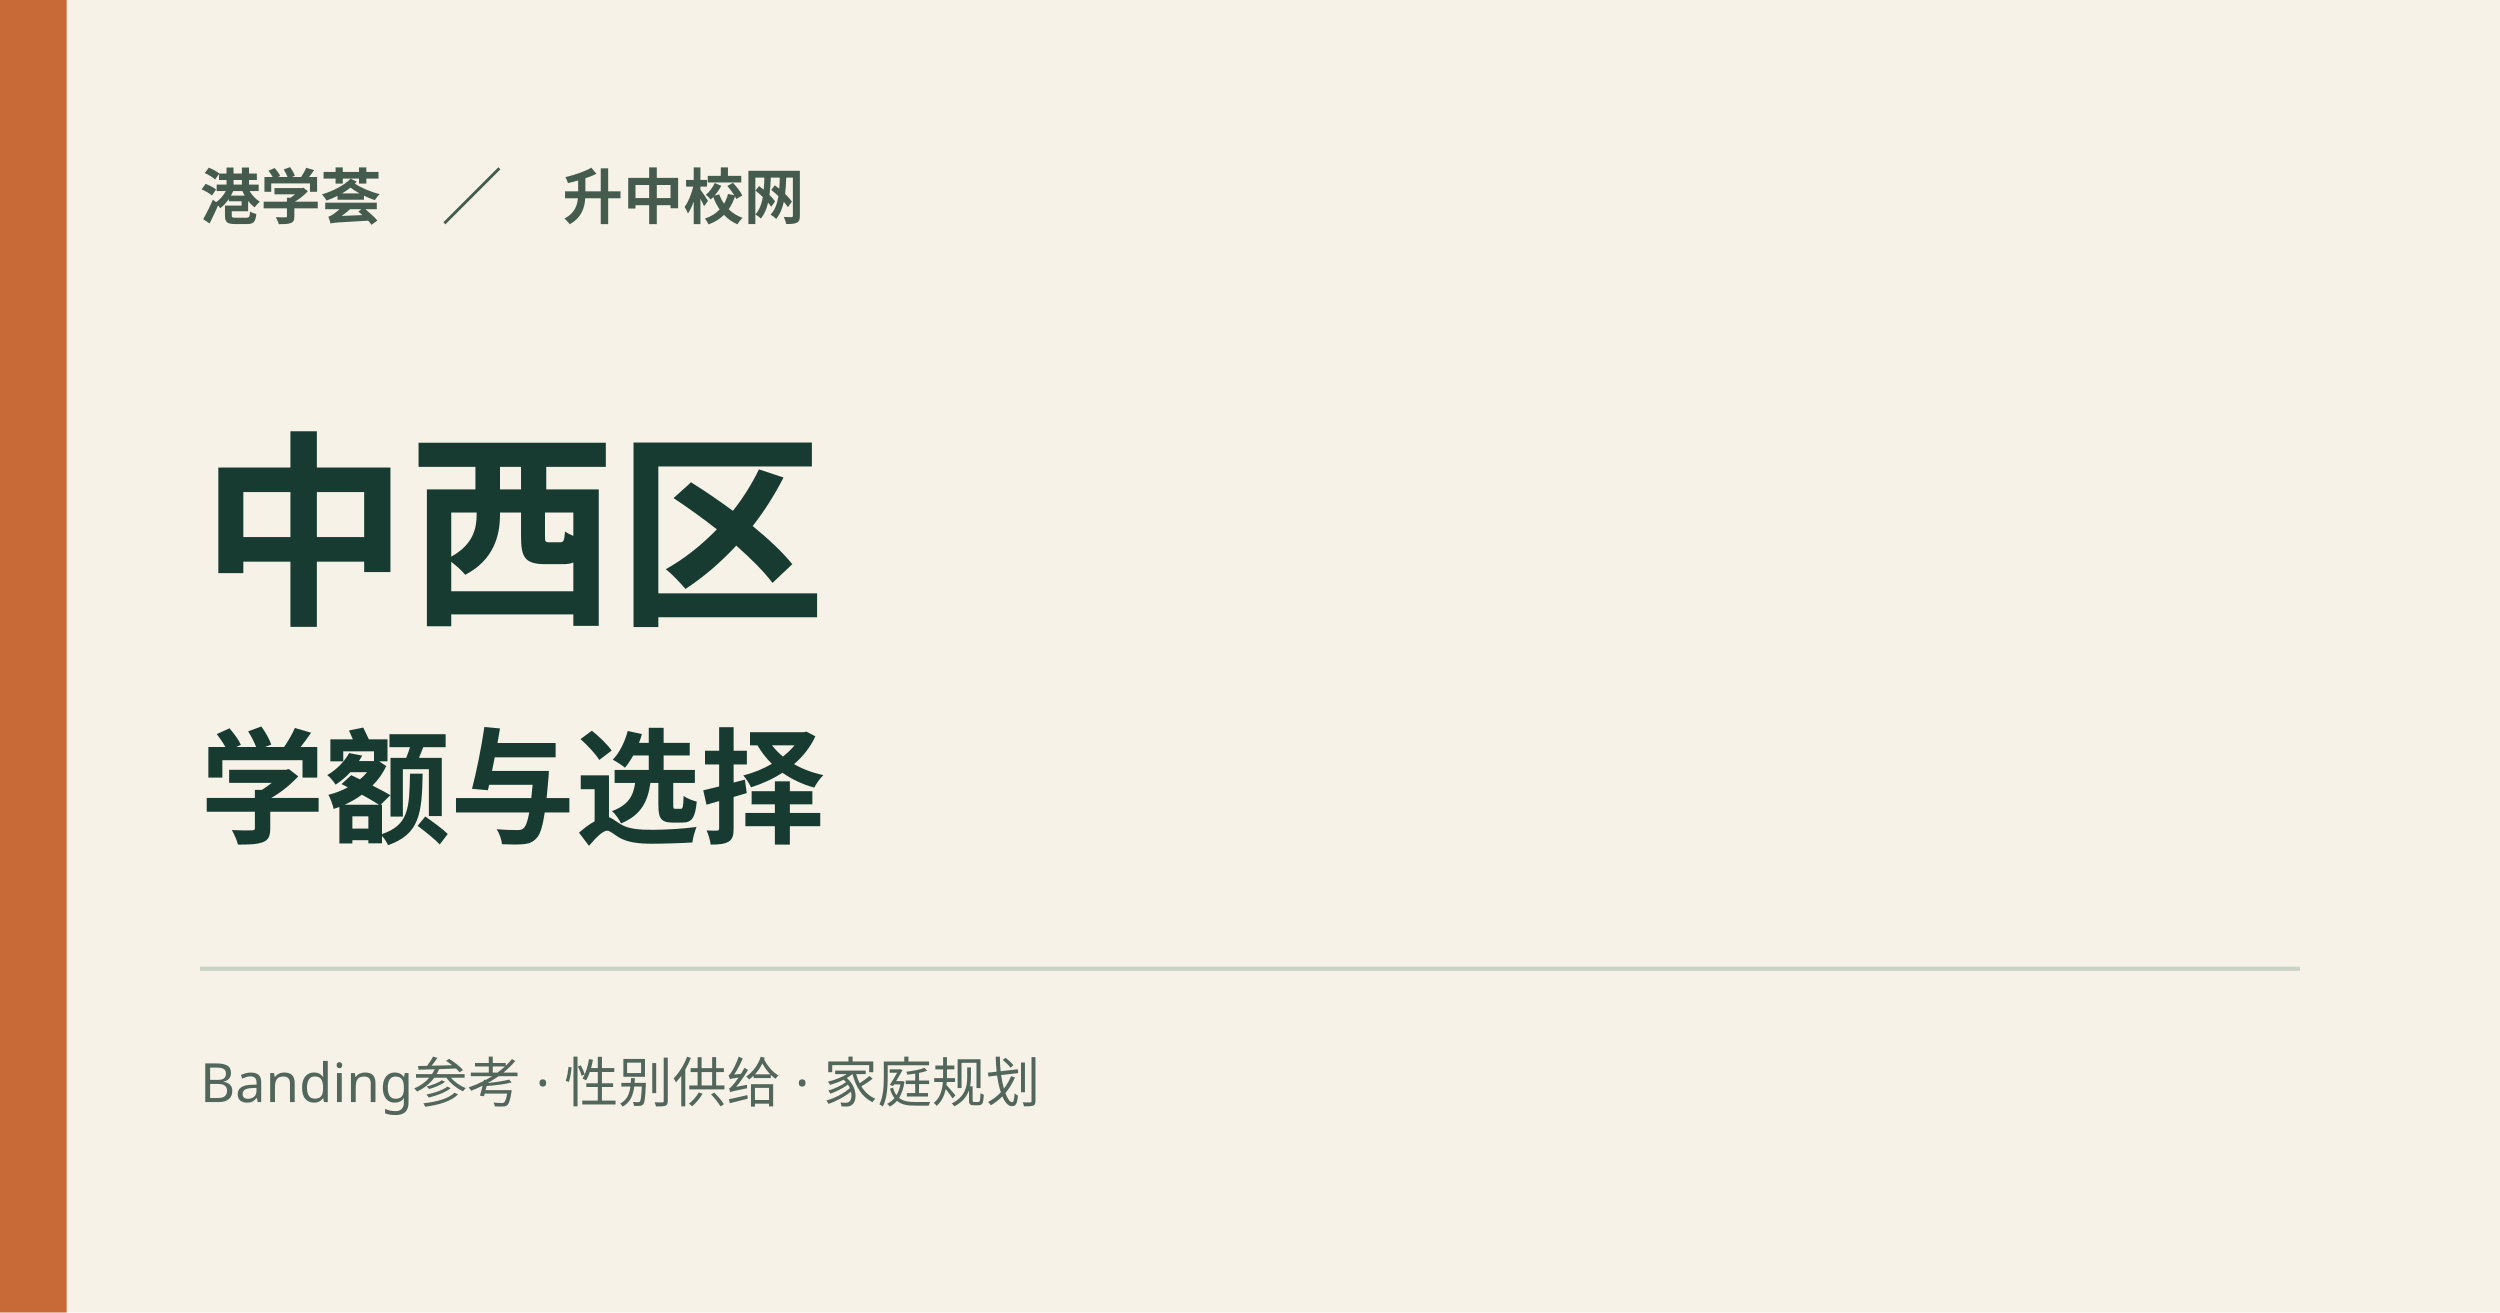
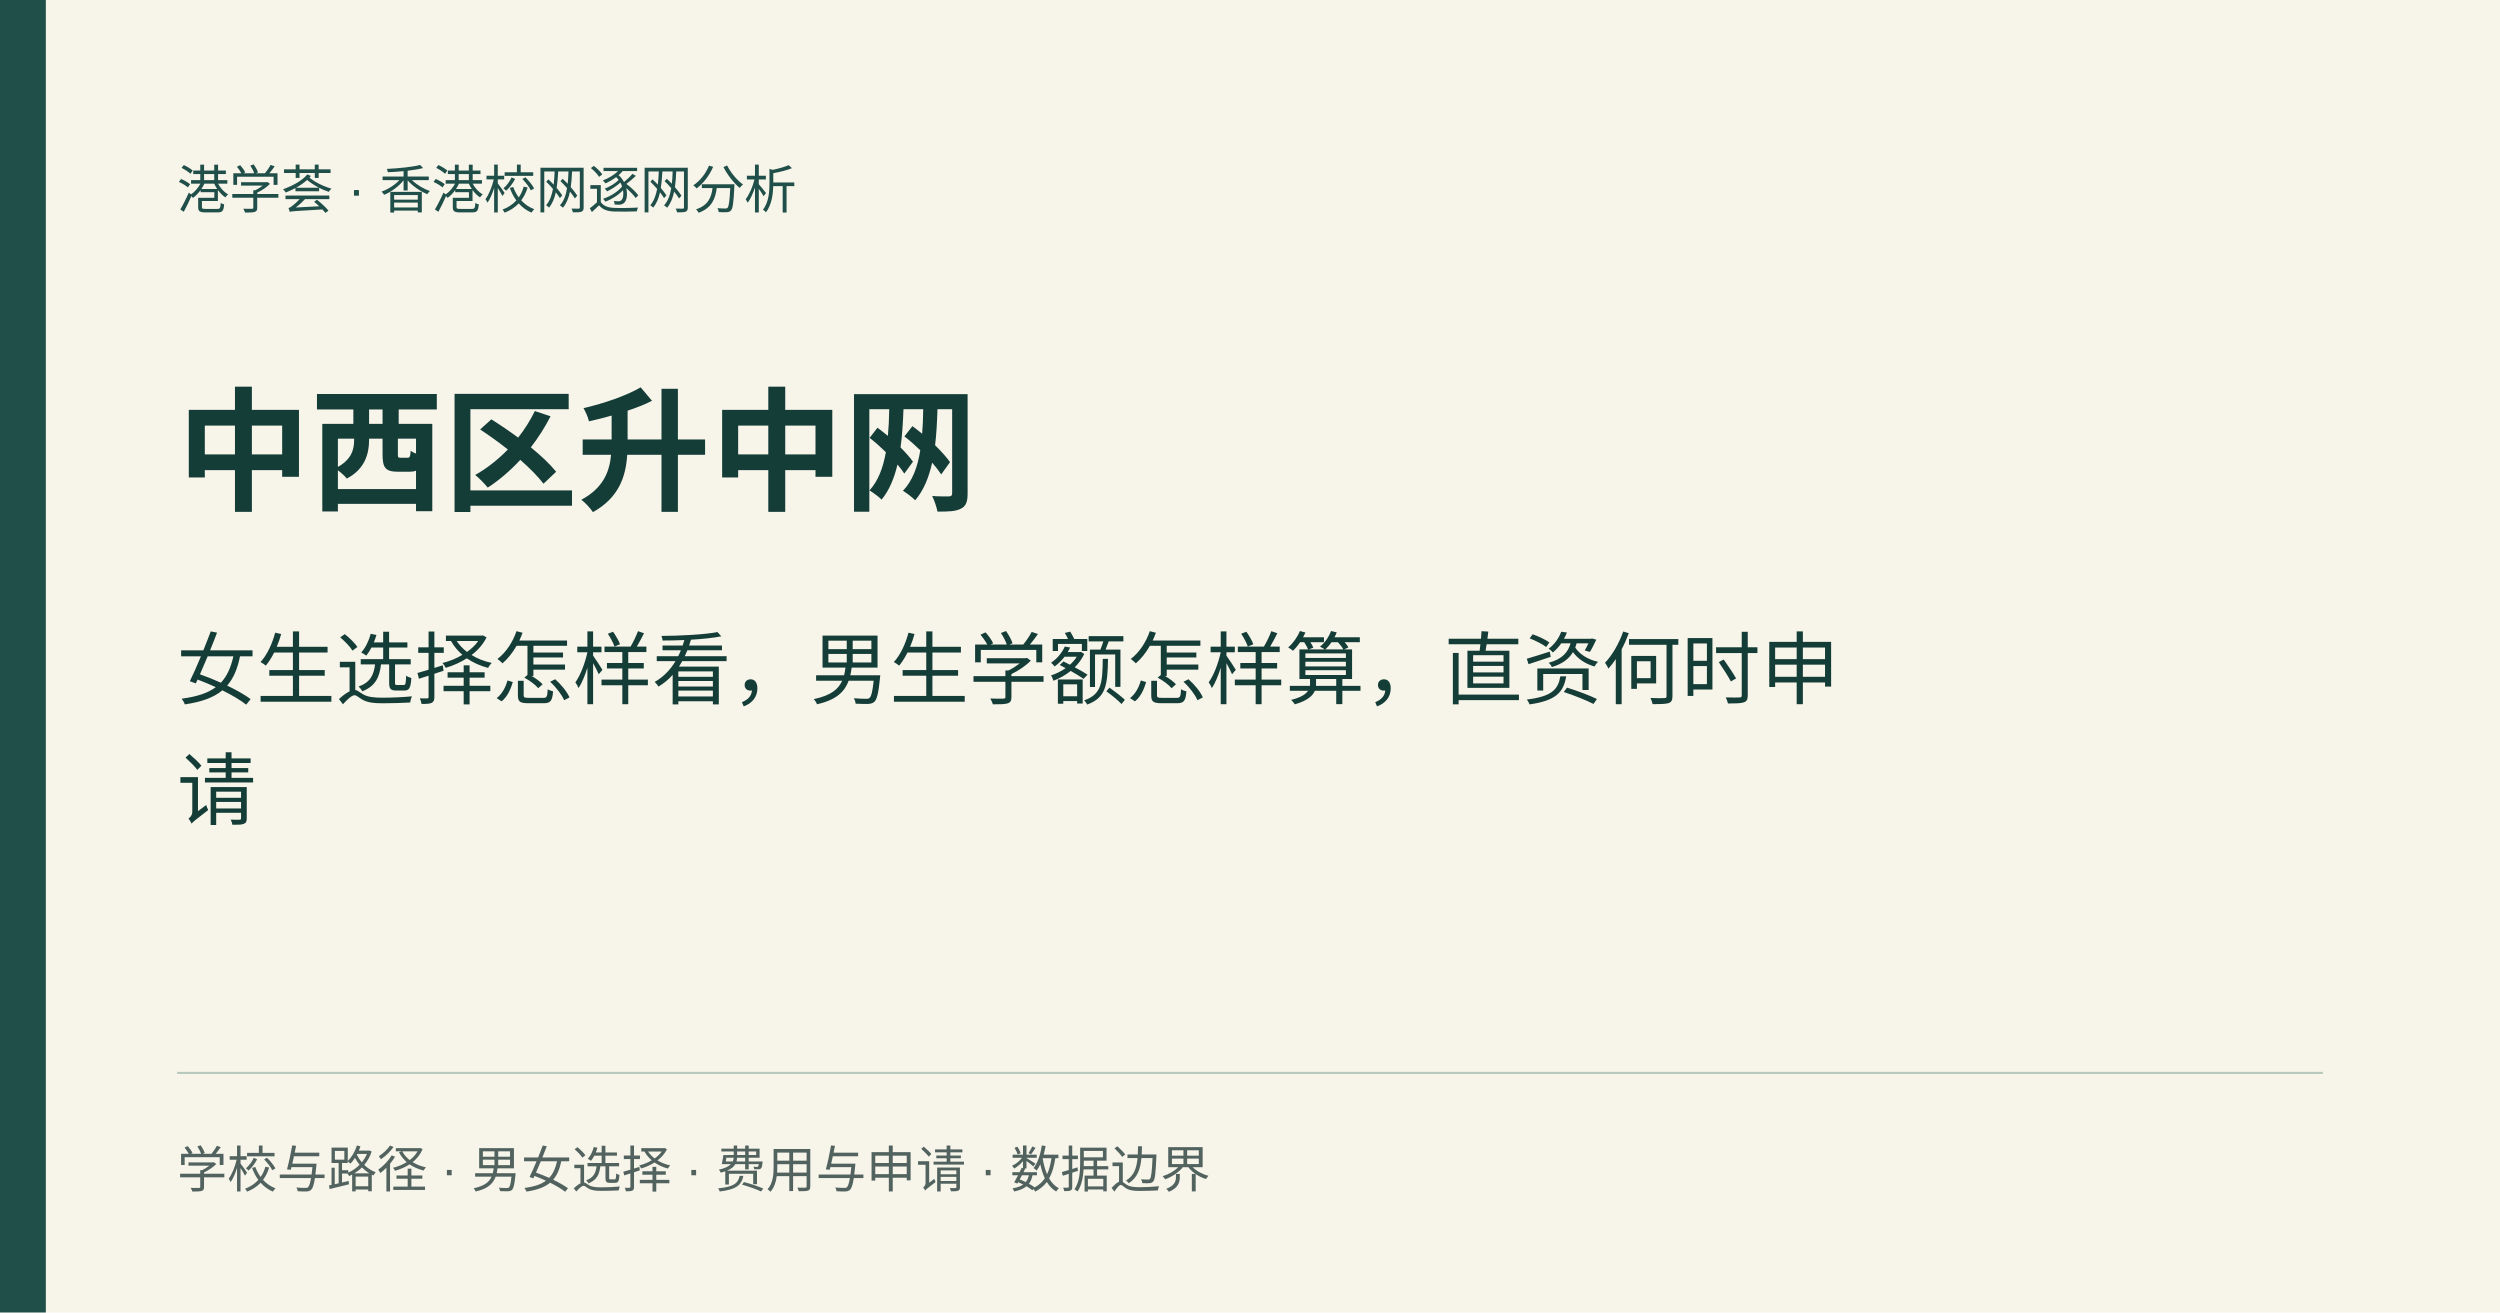
- <svg xmlns="http://www.w3.org/2000/svg" width="1200" height="630">
-   <rect width="1200" height="630" fill="#f6f2e8" />
-   <rect width="32" height="630" fill="#c86a37" />
-   <text x="96" y="105" font-family="PingFang SC, sans-serif" font-size="29" font-weight="700" fill="#445b4d">港学荟　／　升中校网</text>
-   <text x="96" y="292" font-family="PingFang SC, sans-serif" font-size="100" font-weight="700" fill="#173b31">中西区</text>
-   <text x="96" y="400" font-family="PingFang SC, sans-serif" font-size="60" font-weight="600" fill="#173b31">学额与选择</text>
-   <path d="M96 465H1104" stroke="#c9d4c7" stroke-width="2" />
-   <text x="96" y="529" font-family="PingFang SC, sans-serif" font-size="26" fill="#52665b">Banding参考 · 性别供给 · 家庭规划</text>
+ <svg xmlns="http://www.w3.org/2000/svg" width="1200" height="630" viewBox="0 0 1200 630">
+   <rect width="1200" height="630" fill="#f7f4ea" />
+   <rect width="22" height="630" fill="#204f49" />
+   <text x="85" y="100" font-family="PingFang SC,Arial,sans-serif" font-size="25" fill="#204f49">港学荟 · 香港校网逐网分析</text>
+   <text x="85" y="240" font-family="PingFang SC,Arial,sans-serif" font-size="64" font-weight="600" fill="#153d38">中西区升中网</text>
+   <text x="85" y="335" font-family="PingFang SC,Arial,sans-serif" font-size="38" fill="#153d38">女生选择怎样看，男生学额怎样算，直资何时申</text>
+   <text x="85" y="393" font-family="PingFang SC,Arial,sans-serif" font-size="38" fill="#153d38">请</text>
+   <path d="M85 515H1115" stroke="#b7c9bc" />
+   <text x="85" y="570" font-family="PingFang SC,Arial,sans-serif" font-size="24" fill="#52635f">学校与路径 · 男女选择 · 费用与申请 · 数据边界</text>
</svg>
